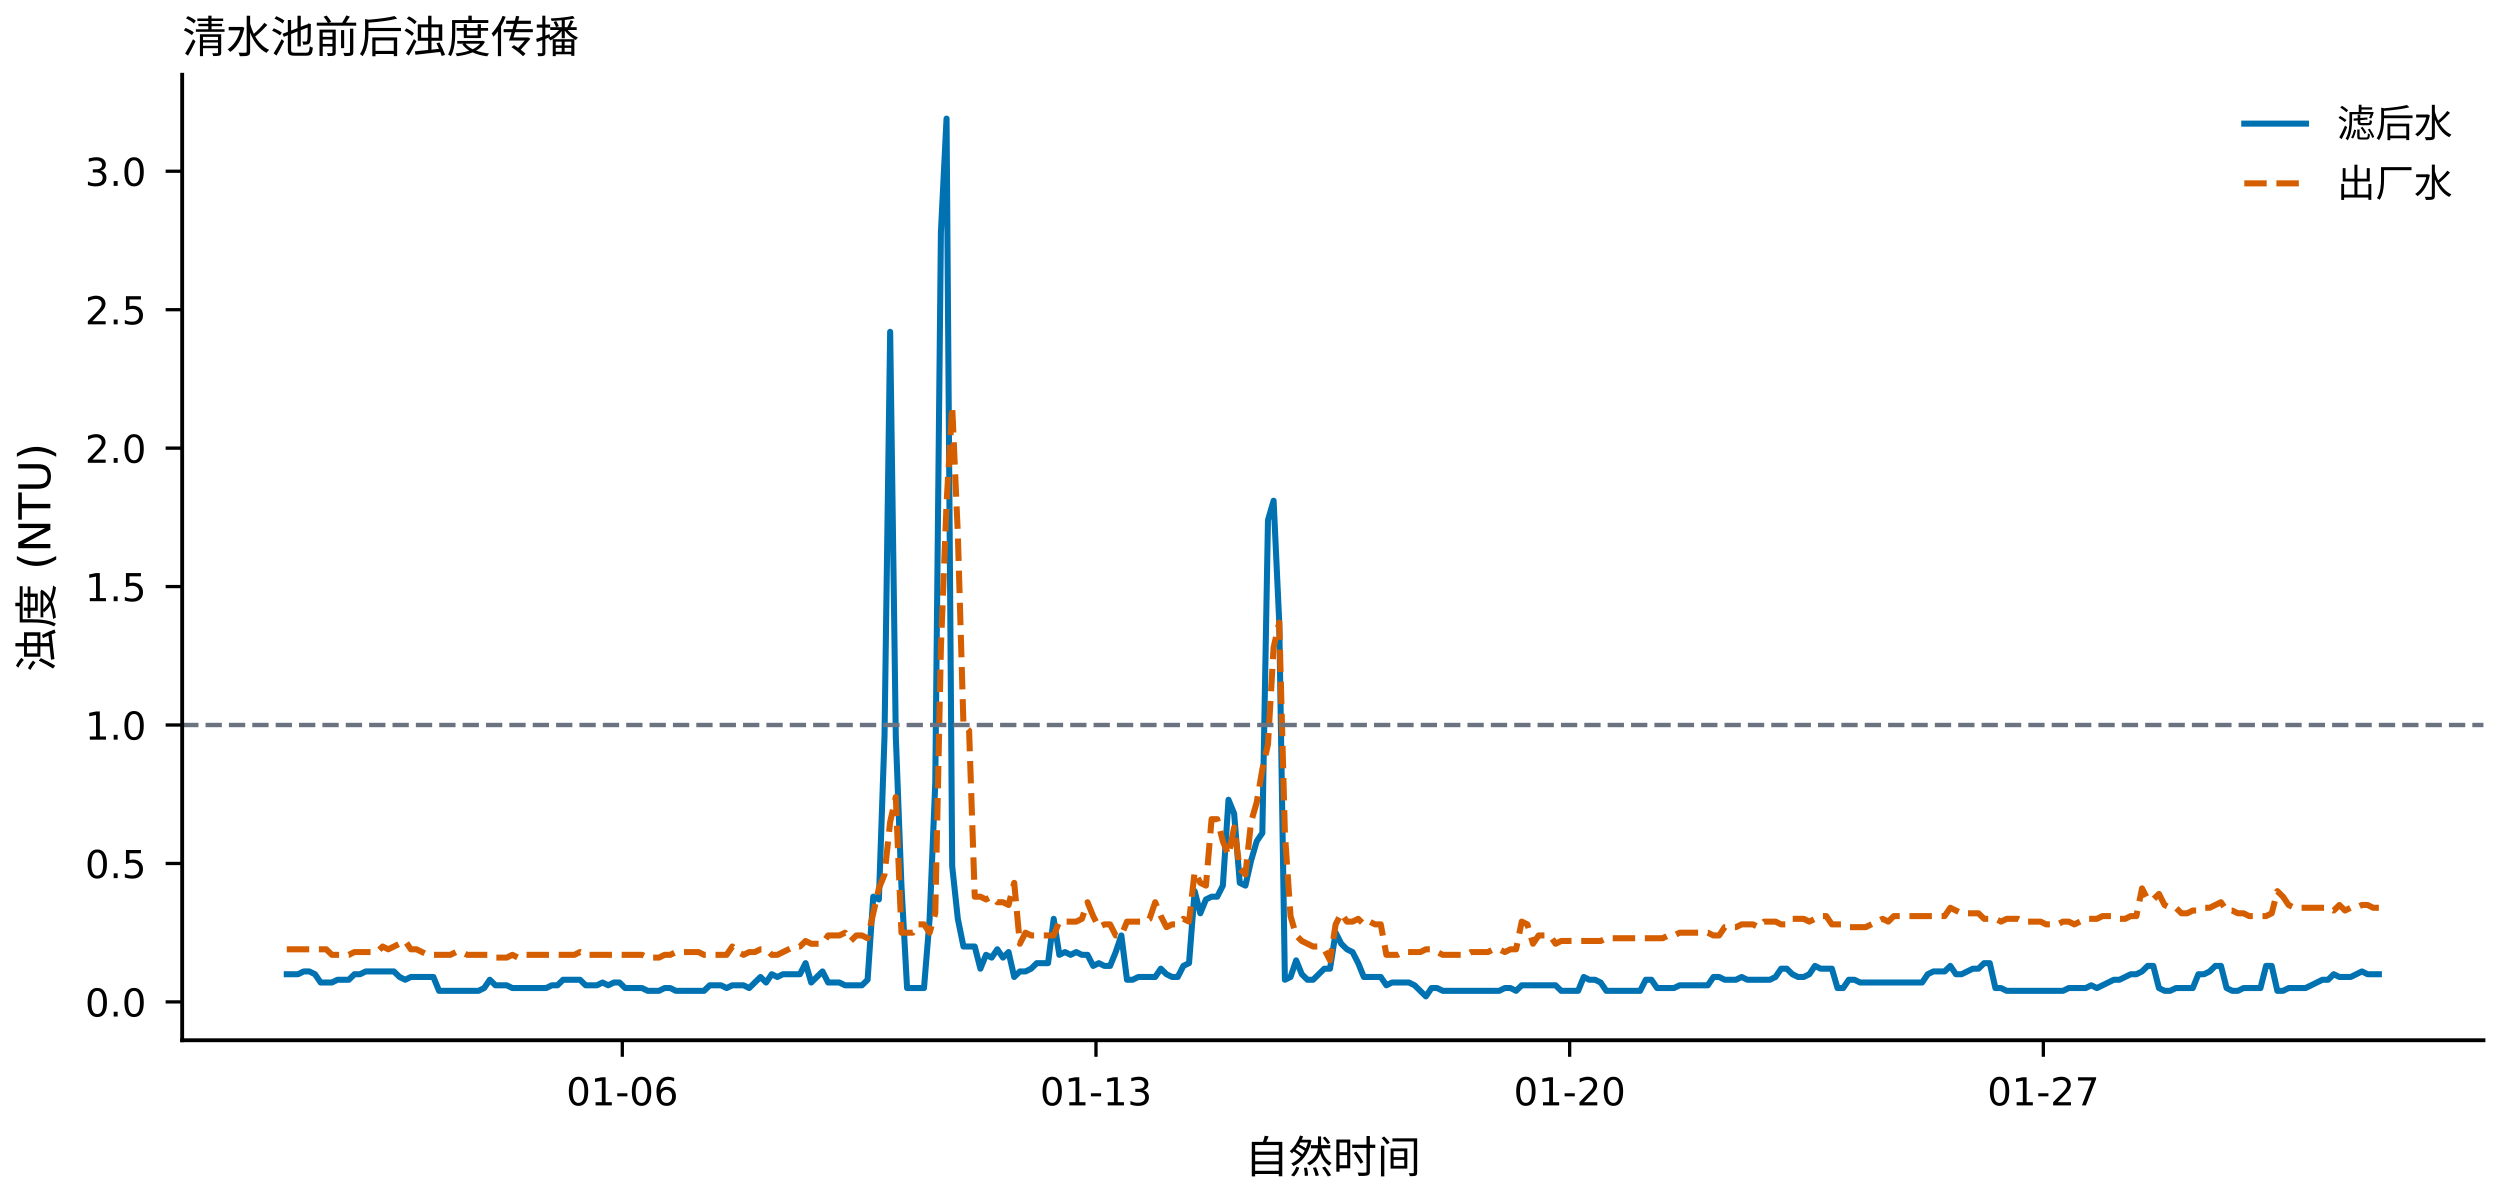
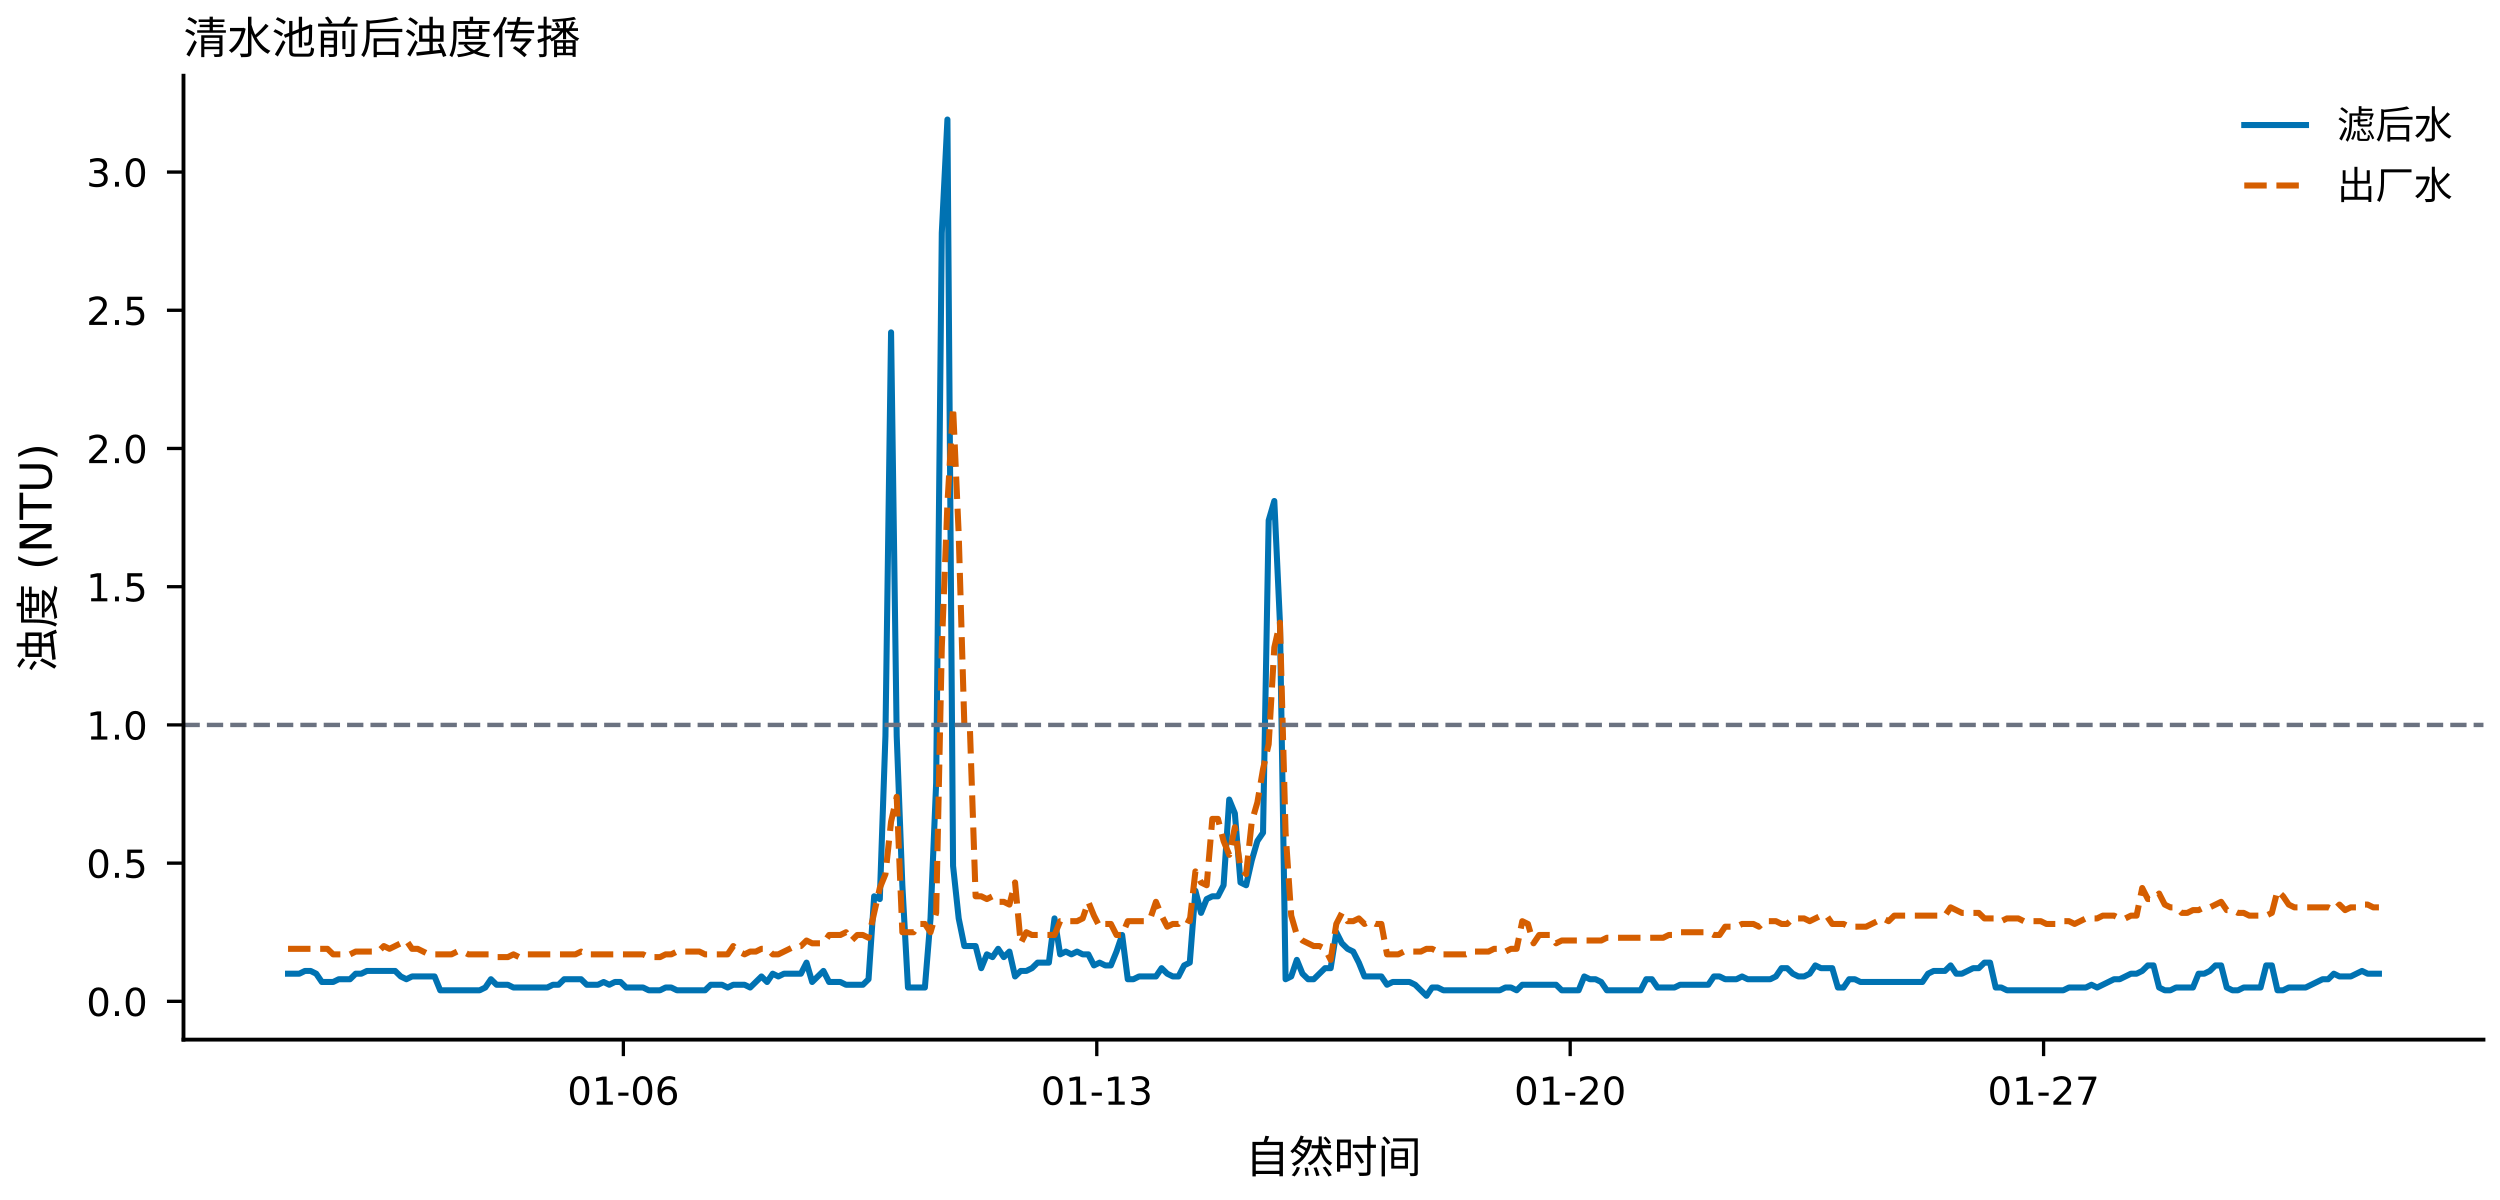
<svg xmlns="http://www.w3.org/2000/svg" xmlns:xlink="http://www.w3.org/1999/xlink" width="453.6pt" height="217.728pt" viewBox="0 0 453.6 217.728" version="1.1">
  <defs>
    <style type="text/css">*{stroke-linejoin: round; stroke-linecap: butt}</style>
  </defs>
  <g id="figure_1">
    <g id="patch_1">
      <path d="M 0 217.728  L 453.6 217.728  L 453.6 0  L 0 0  z " style="fill: #ffffff" />
    </g>
    <g id="axes_1">
      <g id="patch_2">
-         <path d="M 33.054 188.743  L 450.6 188.743  L 450.6 13.563  L 33.054 13.563  z " style="fill: #ffffff" />
+         <path d="M 33.293 188.63  L 450.6 188.63  L 450.6 13.739  L 33.293 13.739  z " style="fill: #ffffff" />
      </g>
      <g id="matplotlib.axis_1">
        <g id="xtick_1">
          <g id="line2d_1">
            <defs>
-               <path id="m596375ff45" d="M 0 0  L 0 3  " style="stroke: #000000; stroke-width: 0.6" />
+               <path id="m69b4177c16" d="M 0 0  L 0 3  " style="stroke: #000000; stroke-width: 0.6" />
            </defs>
            <g>
-               <use xlink:href="#m596375ff45" x="112.911" y="188.743" style="stroke: #000000; stroke-width: 0.6" />
+               <use xlink:href="#m69b4177c16" x="113.104" y="188.63" style="stroke: #000000; stroke-width: 0.6" />
            </g>
          </g>
          <g id="text_1">
-             <text style="font-size: 7px; font-family: 'DejaVu Sans', 'Droid Sans Fallback'; text-anchor: middle" x="112.911" y="200.562" transform="rotate(-0 112.9108 200.5617)">01-06</text>
+             <text style="font-size: 7px; font-family: 'DejaVu Sans', 'Microsoft YaHei'; text-anchor: middle" x="113.104" y="200.448" transform="rotate(-0 113.1039 200.448)">01-06</text>
          </g>
        </g>
        <g id="xtick_2">
          <g id="line2d_2">
            <g>
-               <use xlink:href="#m596375ff45" x="198.855" y="188.743" style="stroke: #000000; stroke-width: 0.6" />
+               <use xlink:href="#m69b4177c16" x="198.999" y="188.63" style="stroke: #000000; stroke-width: 0.6" />
            </g>
          </g>
          <g id="text_2">
-             <text style="font-size: 7px; font-family: 'DejaVu Sans', 'Droid Sans Fallback'; text-anchor: middle" x="198.855" y="200.562" transform="rotate(-0 198.8549 200.5617)">01-13</text>
+             <text style="font-size: 7px; font-family: 'DejaVu Sans', 'Microsoft YaHei'; text-anchor: middle" x="198.999" y="200.448" transform="rotate(-0 198.9989 200.448)">01-13</text>
          </g>
        </g>
        <g id="xtick_3">
          <g id="line2d_3">
            <g>
-               <use xlink:href="#m596375ff45" x="284.799" y="188.743" style="stroke: #000000; stroke-width: 0.6" />
+               <use xlink:href="#m69b4177c16" x="284.894" y="188.63" style="stroke: #000000; stroke-width: 0.6" />
            </g>
          </g>
          <g id="text_3">
-             <text style="font-size: 7px; font-family: 'DejaVu Sans', 'Droid Sans Fallback'; text-anchor: middle" x="284.799" y="200.562" transform="rotate(-0 284.7991 200.5617)">01-20</text>
+             <text style="font-size: 7px; font-family: 'DejaVu Sans', 'Microsoft YaHei'; text-anchor: middle" x="284.894" y="200.448" transform="rotate(-0 284.8939 200.448)">01-20</text>
          </g>
        </g>
        <g id="xtick_4">
          <g id="line2d_4">
            <g>
-               <use xlink:href="#m596375ff45" x="370.743" y="188.743" style="stroke: #000000; stroke-width: 0.6" />
+               <use xlink:href="#m69b4177c16" x="370.789" y="188.63" style="stroke: #000000; stroke-width: 0.6" />
            </g>
          </g>
          <g id="text_4">
-             <text style="font-size: 7px; font-family: 'DejaVu Sans', 'Droid Sans Fallback'; text-anchor: middle" x="370.743" y="200.562" transform="rotate(-0 370.7433 200.5617)">01-27</text>
+             <text style="font-size: 7px; font-family: 'DejaVu Sans', 'Microsoft YaHei'; text-anchor: middle" x="370.789" y="200.448" transform="rotate(-0 370.789 200.448)">01-27</text>
          </g>
        </g>
        <g id="text_5">
-           <text style="font-size: 8px; font-family: 'DejaVu Sans', 'Droid Sans Fallback'; text-anchor: middle" x="241.827" y="212.806" transform="rotate(-0 241.827 212.8059)">自然时间</text>
+           <text style="font-size: 8px; font-family: 'DejaVu Sans', 'Microsoft YaHei'; text-anchor: middle" x="241.946" y="212.806" transform="rotate(-0 241.9464 212.8059)">自然时间</text>
        </g>
      </g>
      <g id="matplotlib.axis_2">
        <g id="ytick_1">
          <g id="line2d_5">
            <defs>
-               <path id="m9adffeb036" d="M 0 0  L -3 0  " style="stroke: #000000; stroke-width: 0.6" />
+               <path id="m35fa43b425" d="M 0 0  L -3 0  " style="stroke: #000000; stroke-width: 0.6" />
            </defs>
            <g>
-               <use xlink:href="#m9adffeb036" x="33.054" y="181.785" style="stroke: #000000; stroke-width: 0.6" />
+               <use xlink:href="#m35fa43b425" x="33.293" y="181.683" style="stroke: #000000; stroke-width: 0.6" />
            </g>
          </g>
          <g id="text_6">
-             <text style="font-size: 7px; font-family: 'DejaVu Sans', 'Droid Sans Fallback'; text-anchor: end" x="26.554" y="184.445" transform="rotate(-0 26.5543 184.4446)">0.0</text>
+             <text style="font-size: 7px; font-family: 'DejaVu Sans', 'Microsoft YaHei'; text-anchor: end" x="26.793" y="184.342" transform="rotate(-0 26.79305 184.3423)">0.0</text>
          </g>
        </g>
        <g id="ytick_2">
          <g id="line2d_6">
            <g>
-               <use xlink:href="#m9adffeb036" x="33.054" y="156.666" style="stroke: #000000; stroke-width: 0.6" />
+               <use xlink:href="#m35fa43b425" x="33.293" y="156.606" style="stroke: #000000; stroke-width: 0.6" />
            </g>
          </g>
          <g id="text_7">
-             <text style="font-size: 7px; font-family: 'DejaVu Sans', 'Droid Sans Fallback'; text-anchor: end" x="26.554" y="159.325" transform="rotate(-0 26.5543 159.3255)">0.5</text>
+             <text style="font-size: 7px; font-family: 'DejaVu Sans', 'Microsoft YaHei'; text-anchor: end" x="26.793" y="159.265" transform="rotate(-0 26.79305 159.2648)">0.5</text>
          </g>
        </g>
        <g id="ytick_3">
          <g id="line2d_7">
            <g>
-               <use xlink:href="#m9adffeb036" x="33.054" y="131.547" style="stroke: #000000; stroke-width: 0.6" />
+               <use xlink:href="#m35fa43b425" x="33.293" y="131.528" style="stroke: #000000; stroke-width: 0.6" />
            </g>
          </g>
          <g id="text_8">
-             <text style="font-size: 7px; font-family: 'DejaVu Sans', 'Droid Sans Fallback'; text-anchor: end" x="26.554" y="134.206" transform="rotate(-0 26.5543 134.2064)">1.0</text>
+             <text style="font-size: 7px; font-family: 'DejaVu Sans', 'Microsoft YaHei'; text-anchor: end" x="26.793" y="134.187" transform="rotate(-0 26.79305 134.1873)">1.0</text>
          </g>
        </g>
        <g id="ytick_4">
          <g id="line2d_8">
            <g>
-               <use xlink:href="#m9adffeb036" x="33.054" y="106.428" style="stroke: #000000; stroke-width: 0.6" />
+               <use xlink:href="#m35fa43b425" x="33.293" y="106.451" style="stroke: #000000; stroke-width: 0.6" />
            </g>
          </g>
          <g id="text_9">
-             <text style="font-size: 7px; font-family: 'DejaVu Sans', 'Droid Sans Fallback'; text-anchor: end" x="26.554" y="109.087" transform="rotate(-0 26.5543 109.0873)">1.5</text>
+             <text style="font-size: 7px; font-family: 'DejaVu Sans', 'Microsoft YaHei'; text-anchor: end" x="26.793" y="109.11" transform="rotate(-0 26.79305 109.1098)">1.5</text>
          </g>
        </g>
        <g id="ytick_5">
          <g id="line2d_9">
            <g>
-               <use xlink:href="#m9adffeb036" x="33.054" y="81.309" style="stroke: #000000; stroke-width: 0.6" />
+               <use xlink:href="#m35fa43b425" x="33.293" y="81.373" style="stroke: #000000; stroke-width: 0.6" />
            </g>
          </g>
          <g id="text_10">
-             <text style="font-size: 7px; font-family: 'DejaVu Sans', 'Droid Sans Fallback'; text-anchor: end" x="26.554" y="83.968" transform="rotate(-0 26.5543 83.96815)">2.0</text>
+             <text style="font-size: 7px; font-family: 'DejaVu Sans', 'Microsoft YaHei'; text-anchor: end" x="26.793" y="84.032" transform="rotate(-0 26.79305 84.03225)">2.0</text>
          </g>
        </g>
        <g id="ytick_6">
          <g id="line2d_10">
            <g>
-               <use xlink:href="#m9adffeb036" x="33.054" y="56.19" style="stroke: #000000; stroke-width: 0.6" />
+               <use xlink:href="#m35fa43b425" x="33.293" y="56.296" style="stroke: #000000; stroke-width: 0.6" />
            </g>
          </g>
          <g id="text_11">
-             <text style="font-size: 7px; font-family: 'DejaVu Sans', 'Droid Sans Fallback'; text-anchor: end" x="26.554" y="58.849" transform="rotate(-0 26.5543 58.84904)">2.5</text>
+             <text style="font-size: 7px; font-family: 'DejaVu Sans', 'Microsoft YaHei'; text-anchor: end" x="26.793" y="58.955" transform="rotate(-0 26.79305 58.95473)">2.5</text>
          </g>
        </g>
        <g id="ytick_7">
          <g id="line2d_11">
            <g>
-               <use xlink:href="#m9adffeb036" x="33.054" y="31.071" style="stroke: #000000; stroke-width: 0.6" />
+               <use xlink:href="#m35fa43b425" x="33.293" y="31.218" style="stroke: #000000; stroke-width: 0.6" />
            </g>
          </g>
          <g id="text_12">
-             <text style="font-size: 7px; font-family: 'DejaVu Sans', 'Droid Sans Fallback'; text-anchor: end" x="26.554" y="33.73" transform="rotate(-0 26.5543 33.72994)">3.0</text>
+             <text style="font-size: 7px; font-family: 'DejaVu Sans', 'Microsoft YaHei'; text-anchor: end" x="26.793" y="33.877" transform="rotate(-0 26.79305 33.8772)">3.0</text>
          </g>
        </g>
        <g id="text_13">
-           <text style="font-size: 8px; font-family: 'DejaVu Sans', 'Droid Sans Fallback'; text-anchor: middle" x="9.5" y="101.153" transform="rotate(-90 9.50024 101.1531)">浊度 (NTU)</text>
+           <text style="font-size: 8px; font-family: 'DejaVu Sans', 'Microsoft YaHei'; text-anchor: middle" x="9.739" y="101.184" transform="rotate(-90 9.73899 101.1843)">浊度 (NTU)</text>
        </g>
      </g>
      <g id="line2d_12">
-         <path d="M 52.034 176.762  L 54.08 176.762  L 55.103 176.259  L 56.126 176.259  L 57.149 176.762  L 58.173 178.269  L 60.219 178.269  L 61.242 177.766  L 63.288 177.766  L 64.311 176.762  L 65.335 176.762  L 66.358 176.259  L 71.473 176.259  L 72.497 177.264  L 73.52 177.766  L 74.543 177.264  L 78.635 177.264  L 79.659 179.776  L 86.821 179.776  L 87.844 179.273  L 88.867 177.766  L 89.89 178.771  L 91.936 178.771  L 92.959 179.273  L 99.098 179.273  L 100.121 178.771  L 101.145 178.771  L 102.168 177.766  L 105.237 177.766  L 106.26 178.771  L 108.307 178.771  L 109.33 178.269  L 110.353 178.771  L 111.376 178.269  L 112.399 178.269  L 113.422 179.273  L 116.492 179.273  L 117.515 179.776  L 119.561 179.776  L 120.584 179.273  L 121.607 179.273  L 122.631 179.776  L 127.746 179.776  L 128.77 178.771  L 130.816 178.771  L 131.839 179.273  L 132.862 178.771  L 134.908 178.771  L 135.932 179.273  L 137.978 177.264  L 139.001 178.269  L 140.024 176.762  L 141.047 177.264  L 142.07 176.762  L 145.14 176.762  L 146.163 174.752  L 147.186 178.269  L 149.232 176.259  L 150.256 178.269  L 152.302 178.269  L 153.325 178.771  L 156.394 178.771  L 157.418 177.766  L 158.441 162.695  L 159.464 163.197  L 160.487 133.557  L 161.51 60.209  L 162.533 133.557  L 163.556 160.685  L 164.58 179.273  L 167.649 179.273  L 168.672 166.714  L 169.695 142.097  L 170.718 42.123  L 171.742 21.525  L 172.765 157.169  L 173.788 166.714  L 174.811 171.738  L 176.857 171.738  L 177.88 175.757  L 178.904 173.245  L 179.927 173.747  L 180.95 172.24  L 181.973 173.747  L 182.996 172.743  L 184.019 177.264  L 185.042 176.259  L 186.066 176.259  L 187.089 175.757  L 188.112 174.752  L 190.158 174.752  L 191.181 166.714  L 192.205 173.245  L 193.228 172.743  L 194.251 173.245  L 195.274 172.743  L 196.297 173.245  L 197.32 173.245  L 198.343 175.254  L 199.367 174.752  L 200.39 175.254  L 201.413 175.254  L 202.436 172.743  L 203.459 169.728  L 204.482 177.766  L 205.505 177.766  L 206.529 177.264  L 209.598 177.264  L 210.621 175.757  L 211.644 176.762  L 212.667 177.264  L 213.691 177.264  L 214.714 175.254  L 215.737 174.752  L 216.76 161.69  L 217.783 165.709  L 218.806 163.197  L 219.829 162.695  L 220.853 162.695  L 221.876 160.685  L 222.899 145.111  L 223.922 147.623  L 224.945 160.183  L 225.968 160.685  L 226.991 156.164  L 228.015 152.647  L 229.038 151.14  L 230.061 94.371  L 231.084 90.854  L 232.107 112.959  L 233.13 177.766  L 234.153 177.264  L 235.177 174.25  L 236.2 176.762  L 237.223 177.766  L 238.246 177.766  L 240.292 175.757  L 241.315 175.757  L 242.339 169.226  L 243.362 171.235  L 244.385 172.24  L 245.408 172.743  L 246.431 174.752  L 247.454 177.264  L 250.524 177.264  L 251.547 178.771  L 252.57 178.269  L 255.639 178.269  L 256.663 178.771  L 258.709 180.781  L 259.732 179.273  L 260.755 179.273  L 261.778 179.776  L 272.01 179.776  L 273.033 179.273  L 274.056 179.273  L 275.079 179.776  L 276.102 178.771  L 282.241 178.771  L 283.264 179.776  L 286.334 179.776  L 287.357 177.264  L 288.38 177.766  L 289.403 177.766  L 290.426 178.269  L 291.45 179.776  L 297.588 179.776  L 298.612 177.766  L 299.635 177.766  L 300.658 179.273  L 303.727 179.273  L 304.75 178.771  L 309.866 178.771  L 310.889 177.264  L 311.912 177.264  L 312.936 177.766  L 314.982 177.766  L 316.005 177.264  L 317.028 177.766  L 321.121 177.766  L 322.144 177.264  L 323.167 175.757  L 324.19 175.757  L 325.213 176.762  L 326.236 177.264  L 327.26 177.264  L 328.283 176.762  L 329.306 175.254  L 330.329 175.757  L 332.375 175.757  L 333.399 179.273  L 334.422 179.273  L 335.445 177.766  L 336.468 177.766  L 337.491 178.269  L 348.746 178.269  L 349.769 176.762  L 350.792 176.259  L 352.838 176.259  L 353.861 175.254  L 354.885 176.762  L 355.908 176.762  L 357.954 175.757  L 358.977 175.757  L 360 174.752  L 361.023 174.752  L 362.047 179.273  L 363.07 179.273  L 364.093 179.776  L 374.324 179.776  L 375.347 179.273  L 378.417 179.273  L 379.44 178.771  L 380.463 179.273  L 383.533 177.766  L 384.556 177.766  L 386.602 176.762  L 387.625 176.762  L 388.648 176.259  L 389.671 175.254  L 390.695 175.254  L 391.718 179.273  L 392.741 179.776  L 393.764 179.776  L 394.787 179.273  L 397.857 179.273  L 398.88 176.762  L 399.903 176.762  L 400.926 176.259  L 401.949 175.254  L 402.972 175.254  L 403.996 179.273  L 405.019 179.776  L 406.042 179.776  L 407.065 179.273  L 410.134 179.273  L 411.158 175.254  L 412.181 175.254  L 413.204 179.776  L 414.227 179.776  L 415.25 179.273  L 418.32 179.273  L 421.389 177.766  L 422.412 177.766  L 423.435 176.762  L 424.458 177.264  L 426.505 177.264  L 428.551 176.259  L 429.574 176.762  L 431.62 176.762  L 431.62 176.762  " clip-path="url(#pd0c9a5ac50)" style="fill: none; stroke: #0072b2; stroke-width: 1.1; stroke-linecap: square" />
+         <path d="M 52.262 176.668  L 54.307 176.668  L 55.329 176.166  L 56.352 176.166  L 57.374 176.668  L 58.397 178.172  L 60.442 178.172  L 61.465 177.671  L 63.51 177.671  L 64.532 176.668  L 65.555 176.668  L 66.577 176.166  L 71.69 176.166  L 72.713 177.169  L 73.735 177.671  L 74.758 177.169  L 78.848 177.169  L 79.871 179.677  L 87.029 179.677  L 88.051 179.175  L 89.074 177.671  L 90.096 178.674  L 92.141 178.674  L 93.164 179.175  L 99.299 179.175  L 100.322 178.674  L 101.344 178.674  L 102.367 177.671  L 105.435 177.671  L 106.457 178.674  L 108.502 178.674  L 109.525 178.172  L 110.547 178.674  L 111.57 178.172  L 112.593 178.172  L 113.615 179.175  L 116.683 179.175  L 117.705 179.677  L 119.75 179.677  L 120.773 179.175  L 121.796 179.175  L 122.818 179.677  L 127.931 179.677  L 128.954 178.674  L 130.999 178.674  L 132.021 179.175  L 133.044 178.674  L 135.089 178.674  L 136.111 179.175  L 138.157 177.169  L 139.179 178.172  L 140.202 176.668  L 141.224 177.169  L 142.247 176.668  L 145.314 176.668  L 146.337 174.661  L 147.36 178.172  L 149.405 176.166  L 150.427 178.172  L 152.472 178.172  L 153.495 178.674  L 156.563 178.674  L 157.585 177.671  L 158.608 162.624  L 159.63 163.126  L 160.653 133.534  L 161.675 60.308  L 162.698 133.534  L 163.721 160.618  L 164.743 179.175  L 167.811 179.175  L 168.833 166.637  L 169.856 142.061  L 170.878 42.252  L 171.901 21.689  L 172.924 157.107  L 173.946 166.637  L 174.969 171.652  L 177.014 171.652  L 178.036 175.665  L 179.059 173.157  L 180.082 173.658  L 181.104 172.154  L 182.127 173.658  L 183.149 172.655  L 184.172 177.169  L 185.194 176.166  L 186.217 176.166  L 187.239 175.665  L 188.262 174.661  L 190.307 174.661  L 191.33 166.637  L 192.352 173.157  L 193.375 172.655  L 194.397 173.157  L 195.42 172.655  L 196.442 173.157  L 197.465 173.157  L 198.488 175.163  L 199.51 174.661  L 200.533 175.163  L 201.555 175.163  L 202.578 172.655  L 203.6 169.646  L 204.623 177.671  L 205.646 177.671  L 206.668 177.169  L 209.736 177.169  L 210.758 175.665  L 211.781 176.668  L 212.803 177.169  L 213.826 177.169  L 214.849 175.163  L 215.871 174.661  L 216.894 161.621  L 217.916 165.634  L 218.939 163.126  L 219.961 162.624  L 220.984 162.624  L 222.006 160.618  L 223.029 145.07  L 224.052 147.578  L 225.074 160.116  L 226.097 160.618  L 227.119 156.104  L 228.142 152.593  L 229.164 151.089  L 230.187 94.413  L 231.21 90.903  L 232.232 112.971  L 233.255 177.671  L 234.277 177.169  L 235.3 174.16  L 236.322 176.668  L 237.345 177.671  L 238.367 177.671  L 240.413 175.665  L 241.435 175.665  L 242.458 169.144  L 243.48 171.151  L 244.503 172.154  L 245.525 172.655  L 246.548 174.661  L 247.57 177.169  L 250.638 177.169  L 251.661 178.674  L 252.683 178.172  L 255.751 178.172  L 256.774 178.674  L 258.819 180.68  L 259.841 179.175  L 260.864 179.175  L 261.886 179.677  L 272.112 179.677  L 273.134 179.175  L 274.157 179.175  L 275.18 179.677  L 276.202 178.674  L 282.338 178.674  L 283.36 179.677  L 286.428 179.677  L 287.45 177.169  L 288.473 177.671  L 289.495 177.671  L 290.518 178.172  L 291.541 179.677  L 297.676 179.677  L 298.698 177.671  L 299.721 177.671  L 300.744 179.175  L 303.811 179.175  L 304.834 178.674  L 309.947 178.674  L 310.969 177.169  L 311.992 177.169  L 313.014 177.671  L 315.059 177.671  L 316.082 177.169  L 317.105 177.671  L 321.195 177.671  L 322.217 177.169  L 323.24 175.665  L 324.262 175.665  L 325.285 176.668  L 326.308 177.169  L 327.33 177.169  L 328.353 176.668  L 329.375 175.163  L 330.398 175.665  L 332.443 175.665  L 333.466 179.175  L 334.488 179.175  L 335.511 177.671  L 336.533 177.671  L 337.556 178.172  L 348.804 178.172  L 349.826 176.668  L 350.849 176.166  L 352.894 176.166  L 353.917 175.163  L 354.939 176.668  L 355.962 176.668  L 358.007 175.665  L 359.03 175.665  L 360.052 174.661  L 361.075 174.661  L 362.097 179.175  L 363.12 179.175  L 364.142 179.677  L 374.368 179.677  L 375.39 179.175  L 378.458 179.175  L 379.481 178.674  L 380.503 179.175  L 383.571 177.671  L 384.594 177.671  L 386.639 176.668  L 387.661 176.668  L 388.684 176.166  L 389.706 175.163  L 390.729 175.163  L 391.751 179.175  L 392.774 179.677  L 393.797 179.677  L 394.819 179.175  L 397.887 179.175  L 398.909 176.668  L 399.932 176.668  L 400.954 176.166  L 401.977 175.163  L 403 175.163  L 404.022 179.175  L 405.045 179.677  L 406.067 179.677  L 407.09 179.175  L 410.158 179.175  L 411.18 175.163  L 412.203 175.163  L 413.225 179.677  L 414.248 179.677  L 415.27 179.175  L 418.338 179.175  L 421.406 177.671  L 422.428 177.671  L 423.451 176.668  L 424.473 177.169  L 426.518 177.169  L 428.564 176.166  L 429.586 176.668  L 431.631 176.668  L 431.631 176.668  " clip-path="url(#p084444a421)" style="fill: none; stroke: #0072b2; stroke-width: 1.1; stroke-linecap: square" />
      </g>
      <g id="line2d_13">
-         <path d="M 52.034 172.24  L 59.196 172.24  L 60.219 173.245  L 63.288 173.245  L 64.311 172.743  L 68.404 172.743  L 69.427 171.738  L 70.45 172.24  L 73.52 170.733  L 74.543 172.24  L 75.566 172.24  L 77.612 173.245  L 81.705 173.245  L 82.728 172.743  L 83.751 172.743  L 84.774 173.245  L 88.867 173.245  L 89.89 173.747  L 91.936 173.747  L 92.959 173.245  L 93.983 173.747  L 95.006 173.245  L 104.214 173.245  L 105.237 172.743  L 106.26 173.245  L 116.492 173.245  L 117.515 173.747  L 119.561 173.747  L 120.584 173.245  L 121.607 173.245  L 122.631 172.743  L 126.723 172.743  L 127.746 173.245  L 131.839 173.245  L 132.862 171.738  L 133.885 172.743  L 134.908 173.245  L 135.932 172.743  L 136.955 172.743  L 137.978 172.24  L 139.001 172.24  L 140.024 173.245  L 141.047 173.245  L 144.117 171.738  L 145.14 171.738  L 146.163 170.733  L 147.186 171.235  L 149.232 171.235  L 150.256 169.728  L 152.302 169.728  L 153.325 169.226  L 154.348 170.733  L 155.371 169.728  L 156.394 169.728  L 157.418 170.231  L 159.464 161.188  L 160.487 158.676  L 161.51 149.131  L 162.533 144.609  L 163.556 169.226  L 165.603 169.226  L 166.626 167.719  L 167.649 167.719  L 168.672 169.226  L 169.695 165.709  L 170.718 117.48  L 171.742 91.357  L 172.765 73.773  L 173.788 96.883  L 174.811 131.547  L 175.834 132.552  L 176.857 162.695  L 177.88 162.695  L 178.904 163.197  L 179.927 162.695  L 180.95 163.7  L 181.973 163.7  L 182.996 164.202  L 184.019 160.183  L 185.042 171.235  L 186.066 169.226  L 187.089 169.728  L 191.181 169.728  L 192.205 167.216  L 195.274 167.216  L 196.297 166.714  L 197.32 163.7  L 198.343 166.212  L 199.367 168.221  L 200.39 167.719  L 201.413 167.719  L 202.436 169.728  L 203.459 169.728  L 204.482 167.216  L 207.552 167.216  L 208.575 166.714  L 209.598 163.7  L 210.621 166.212  L 211.644 168.221  L 212.667 167.719  L 213.691 167.719  L 214.714 166.714  L 215.737 167.216  L 216.76 158.173  L 217.783 160.183  L 218.806 160.685  L 219.829 148.628  L 220.853 148.628  L 221.876 152.647  L 222.899 155.159  L 223.922 150.135  L 224.945 157.671  L 225.968 158.676  L 226.991 149.131  L 228.015 145.614  L 229.038 139.585  L 230.061 135.064  L 231.084 117.48  L 232.107 112.959  L 233.13 151.14  L 234.153 166.212  L 235.177 169.728  L 236.2 170.733  L 238.246 171.738  L 239.269 171.738  L 240.292 172.24  L 241.315 174.25  L 242.339 167.719  L 243.362 165.709  L 244.385 167.216  L 245.408 167.216  L 246.431 166.714  L 247.454 167.719  L 248.477 167.216  L 249.501 167.719  L 250.524 167.719  L 251.547 173.245  L 253.593 173.245  L 254.616 172.743  L 257.686 172.743  L 258.709 172.24  L 259.732 172.24  L 261.778 173.245  L 265.871 173.245  L 266.894 172.743  L 269.964 172.743  L 270.987 172.24  L 272.01 172.24  L 273.033 172.743  L 274.056 172.24  L 275.079 172.24  L 276.102 167.216  L 277.126 167.719  L 278.149 171.235  L 279.172 169.728  L 281.218 169.728  L 282.241 171.235  L 283.264 170.733  L 290.426 170.733  L 291.45 170.231  L 301.681 170.231  L 302.704 169.728  L 303.727 169.728  L 304.75 169.226  L 309.866 169.226  L 310.889 169.728  L 311.912 169.728  L 312.936 168.221  L 314.982 168.221  L 316.005 167.719  L 318.051 167.719  L 319.074 168.221  L 320.098 167.216  L 322.144 167.216  L 323.167 167.719  L 324.19 167.719  L 325.213 166.714  L 327.26 166.714  L 328.283 167.216  L 330.329 166.212  L 331.352 166.212  L 332.375 167.719  L 334.422 167.719  L 335.445 168.221  L 338.514 168.221  L 341.584 166.714  L 342.607 167.216  L 343.63 166.212  L 352.838 166.212  L 353.861 164.704  L 355.908 165.709  L 358.977 165.709  L 360 166.714  L 362.047 166.714  L 363.07 167.216  L 364.093 166.714  L 366.139 166.714  L 367.162 167.216  L 370.232 167.216  L 371.255 167.719  L 373.301 167.719  L 374.324 167.216  L 375.347 167.216  L 376.371 167.719  L 378.417 166.714  L 380.463 166.714  L 381.486 166.212  L 383.533 166.212  L 384.556 166.714  L 385.579 166.714  L 386.602 166.212  L 387.625 166.212  L 388.648 161.188  L 389.671 163.197  L 390.695 163.197  L 391.718 162.192  L 392.741 164.202  L 393.764 164.704  L 394.787 164.704  L 395.81 165.709  L 396.833 165.709  L 397.857 165.207  L 398.88 165.207  L 399.903 164.704  L 400.926 164.704  L 402.972 163.7  L 403.996 165.207  L 405.019 165.207  L 406.042 165.709  L 407.065 165.709  L 408.088 166.212  L 411.158 166.212  L 412.181 165.709  L 413.204 161.69  L 414.227 162.695  L 415.25 164.202  L 416.273 164.704  L 422.412 164.704  L 423.435 165.207  L 424.458 164.202  L 425.482 165.207  L 426.505 164.704  L 427.528 164.704  L 428.551 164.202  L 429.574 164.202  L 430.597 164.704  L 431.62 164.704  L 431.62 164.704  " clip-path="url(#pd0c9a5ac50)" style="fill: none; stroke-dasharray: 4.07,1.76; stroke-dashoffset: 0; stroke: #d55e00; stroke-width: 1.1" />
+         <path d="M 52.262 172.154  L 59.419 172.154  L 60.442 173.157  L 63.51 173.157  L 64.532 172.655  L 68.622 172.655  L 69.645 171.652  L 70.668 172.154  L 73.735 170.649  L 74.758 172.154  L 75.78 172.154  L 77.826 173.157  L 81.916 173.157  L 82.938 172.655  L 83.961 172.655  L 84.983 173.157  L 89.074 173.157  L 90.096 173.658  L 92.141 173.658  L 93.164 173.157  L 94.186 173.658  L 95.209 173.157  L 104.412 173.157  L 105.435 172.655  L 106.457 173.157  L 116.683 173.157  L 117.705 173.658  L 119.75 173.658  L 120.773 173.157  L 121.796 173.157  L 122.818 172.655  L 126.908 172.655  L 127.931 173.157  L 132.021 173.157  L 133.044 171.652  L 134.066 172.655  L 135.089 173.157  L 136.111 172.655  L 137.134 172.655  L 138.157 172.154  L 139.179 172.154  L 140.202 173.157  L 141.224 173.157  L 144.292 171.652  L 145.314 171.652  L 146.337 170.649  L 147.36 171.151  L 149.405 171.151  L 150.427 169.646  L 152.472 169.646  L 153.495 169.144  L 154.518 170.649  L 155.54 169.646  L 156.563 169.646  L 157.585 170.148  L 159.63 161.12  L 160.653 158.612  L 161.675 149.082  L 162.698 144.568  L 163.721 169.144  L 165.766 169.144  L 166.788 167.64  L 167.811 167.64  L 168.833 169.144  L 169.856 165.634  L 170.878 117.485  L 171.901 91.404  L 172.924 73.85  L 173.946 96.921  L 174.969 131.528  L 175.991 132.531  L 177.014 162.624  L 178.036 162.624  L 179.059 163.126  L 180.082 162.624  L 181.104 163.627  L 182.127 163.627  L 183.149 164.129  L 184.172 160.116  L 185.194 171.151  L 186.217 169.144  L 187.239 169.646  L 191.33 169.646  L 192.352 167.138  L 195.42 167.138  L 196.442 166.637  L 197.465 163.627  L 198.488 166.135  L 199.51 168.141  L 200.533 167.64  L 201.555 167.64  L 202.578 169.646  L 203.6 169.646  L 204.623 167.138  L 207.691 167.138  L 208.713 166.637  L 209.736 163.627  L 210.758 166.135  L 211.781 168.141  L 212.803 167.64  L 213.826 167.64  L 214.849 166.637  L 215.871 167.138  L 216.894 158.11  L 217.916 160.116  L 218.939 160.618  L 219.961 148.581  L 220.984 148.581  L 222.006 152.593  L 223.029 155.101  L 224.052 150.085  L 225.074 157.609  L 226.097 158.612  L 227.119 149.082  L 228.142 145.572  L 229.164 139.553  L 230.187 135.039  L 231.21 117.485  L 232.232 112.971  L 233.255 151.089  L 234.277 166.135  L 235.3 169.646  L 236.322 170.649  L 238.367 171.652  L 239.39 171.652  L 240.413 172.154  L 241.435 174.16  L 242.458 167.64  L 243.48 165.634  L 244.503 167.138  L 245.525 167.138  L 246.548 166.637  L 247.57 167.64  L 248.593 167.138  L 249.616 167.64  L 250.638 167.64  L 251.661 173.157  L 253.706 173.157  L 254.728 172.655  L 257.796 172.655  L 258.819 172.154  L 259.841 172.154  L 261.886 173.157  L 265.977 173.157  L 266.999 172.655  L 270.067 172.655  L 271.089 172.154  L 272.112 172.154  L 273.134 172.655  L 274.157 172.154  L 275.18 172.154  L 276.202 167.138  L 277.225 167.64  L 278.247 171.151  L 279.27 169.646  L 281.315 169.646  L 282.338 171.151  L 283.36 170.649  L 290.518 170.649  L 291.541 170.148  L 301.766 170.148  L 302.789 169.646  L 303.811 169.646  L 304.834 169.144  L 309.947 169.144  L 310.969 169.646  L 311.992 169.646  L 313.014 168.141  L 315.059 168.141  L 316.082 167.64  L 318.127 167.64  L 319.15 168.141  L 320.172 167.138  L 322.217 167.138  L 323.24 167.64  L 324.262 167.64  L 325.285 166.637  L 327.33 166.637  L 328.353 167.138  L 330.398 166.135  L 331.42 166.135  L 332.443 167.64  L 334.488 167.64  L 335.511 168.141  L 338.578 168.141  L 341.646 166.637  L 342.669 167.138  L 343.691 166.135  L 352.894 166.135  L 353.917 164.63  L 355.962 165.634  L 359.03 165.634  L 360.052 166.637  L 362.097 166.637  L 363.12 167.138  L 364.142 166.637  L 366.187 166.637  L 367.21 167.138  L 370.278 167.138  L 371.3 167.64  L 373.345 167.64  L 374.368 167.138  L 375.39 167.138  L 376.413 167.64  L 378.458 166.637  L 380.503 166.637  L 381.526 166.135  L 383.571 166.135  L 384.594 166.637  L 385.616 166.637  L 386.639 166.135  L 387.661 166.135  L 388.684 161.12  L 389.706 163.126  L 390.729 163.126  L 391.751 162.123  L 392.774 164.129  L 393.797 164.63  L 394.819 164.63  L 395.842 165.634  L 396.864 165.634  L 397.887 165.132  L 398.909 165.132  L 399.932 164.63  L 400.954 164.63  L 403 163.627  L 404.022 165.132  L 405.045 165.132  L 406.067 165.634  L 407.09 165.634  L 408.112 166.135  L 411.18 166.135  L 412.203 165.634  L 413.225 161.621  L 414.248 162.624  L 415.27 164.129  L 416.293 164.63  L 422.428 164.63  L 423.451 165.132  L 424.473 164.129  L 425.496 165.132  L 426.518 164.63  L 427.541 164.63  L 428.564 164.129  L 429.586 164.129  L 430.609 164.63  L 431.631 164.63  L 431.631 164.63  " clip-path="url(#p084444a421)" style="fill: none; stroke-dasharray: 4.07,1.76; stroke-dashoffset: 0; stroke: #d55e00; stroke-width: 1.1" />
      </g>
      <g id="line2d_14">
-         <path d="M 33.054 131.547  L 450.6 131.547  " clip-path="url(#pd0c9a5ac50)" style="fill: none; stroke-dasharray: 2.96,1.28; stroke-dashoffset: 0; stroke: #6b7280; stroke-width: 0.8" />
+         <path d="M 33.293 131.528  L 450.6 131.528  " clip-path="url(#p084444a421)" style="fill: none; stroke-dasharray: 2.96,1.28; stroke-dashoffset: 0; stroke: #6b7280; stroke-width: 0.8" />
      </g>
      <g id="patch_3">
-         <path d="M 33.054 188.743  L 33.054 13.563  " style="fill: none; stroke: #000000; stroke-width: 0.7; stroke-linejoin: miter; stroke-linecap: square" />
+         <path d="M 33.293 188.63  L 33.293 13.739  " style="fill: none; stroke: #000000; stroke-width: 0.7; stroke-linejoin: miter; stroke-linecap: square" />
      </g>
      <g id="patch_4">
-         <path d="M 33.054 188.743  L 450.6 188.743  " style="fill: none; stroke: #000000; stroke-width: 0.7; stroke-linejoin: miter; stroke-linecap: square" />
+         <path d="M 33.293 188.63  L 450.6 188.63  " style="fill: none; stroke: #000000; stroke-width: 0.7; stroke-linejoin: miter; stroke-linecap: square" />
      </g>
      <g id="text_14">
-         <text style="font-size: 8px; font-family: 'DejaVu Sans', 'Droid Sans Fallback'; text-anchor: start" x="33.054" y="9.563" transform="rotate(-0 33.0543 9.56274)">清水池前后浊度传播</text>
+         <text style="font-size: 8px; font-family: 'DejaVu Sans', 'Microsoft YaHei'; text-anchor: start" x="33.293" y="9.739" transform="rotate(-0 33.29305 9.73899)">清水池前后浊度传播</text>
      </g>
      <g id="legend_1">
        <g id="line2d_15">
-           <path d="M 407.2 22.428  L 412.8 22.428  L 418.4 22.428  " style="fill: none; stroke: #0072b2; stroke-width: 1.1; stroke-linecap: square" />
+           <path d="M 407.2 22.683  L 412.8 22.683  L 418.4 22.683  " style="fill: none; stroke: #0072b2; stroke-width: 1.1; stroke-linecap: square" />
        </g>
        <g id="text_15">
-           <text style="font-size: 7px; font-family: 'DejaVu Sans', 'Droid Sans Fallback'; text-anchor: start" x="424" y="24.878" transform="rotate(-0 423.9998 24.87758)">滤后水</text>
+           <text style="font-size: 7px; font-family: 'DejaVu Sans', 'Microsoft YaHei'; text-anchor: start" x="424" y="25.133" transform="rotate(-0 423.9998 25.13258)">滤后水</text>
        </g>
        <g id="line2d_16">
-           <path d="M 407.2 33.269  L 412.8 33.269  L 418.4 33.269  " style="fill: none; stroke-dasharray: 4.07,1.76; stroke-dashoffset: 0; stroke: #d55e00; stroke-width: 1.1" />
+           <path d="M 407.2 33.658  L 412.8 33.658  L 418.4 33.658  " style="fill: none; stroke-dasharray: 4.07,1.76; stroke-dashoffset: 0; stroke: #d55e00; stroke-width: 1.1" />
        </g>
        <g id="text_16">
-           <text style="font-size: 7px; font-family: 'DejaVu Sans', 'Droid Sans Fallback'; text-anchor: start" x="424" y="35.719" transform="rotate(-0 423.9998 35.71938)">出厂水</text>
+           <text style="font-size: 7px; font-family: 'DejaVu Sans', 'Microsoft YaHei'; text-anchor: start" x="424" y="36.108" transform="rotate(-0 423.9998 36.10782)">出厂水</text>
        </g>
      </g>
    </g>
  </g>
  <defs>
-     <clipPath id="pd0c9a5ac50">
-       <rect x="33.054" y="13.563" width="417.545" height="175.181" />
+     <clipPath id="p084444a421">
+       <rect x="33.293" y="13.739" width="417.307" height="174.891" />
    </clipPath>
  </defs>
</svg>
